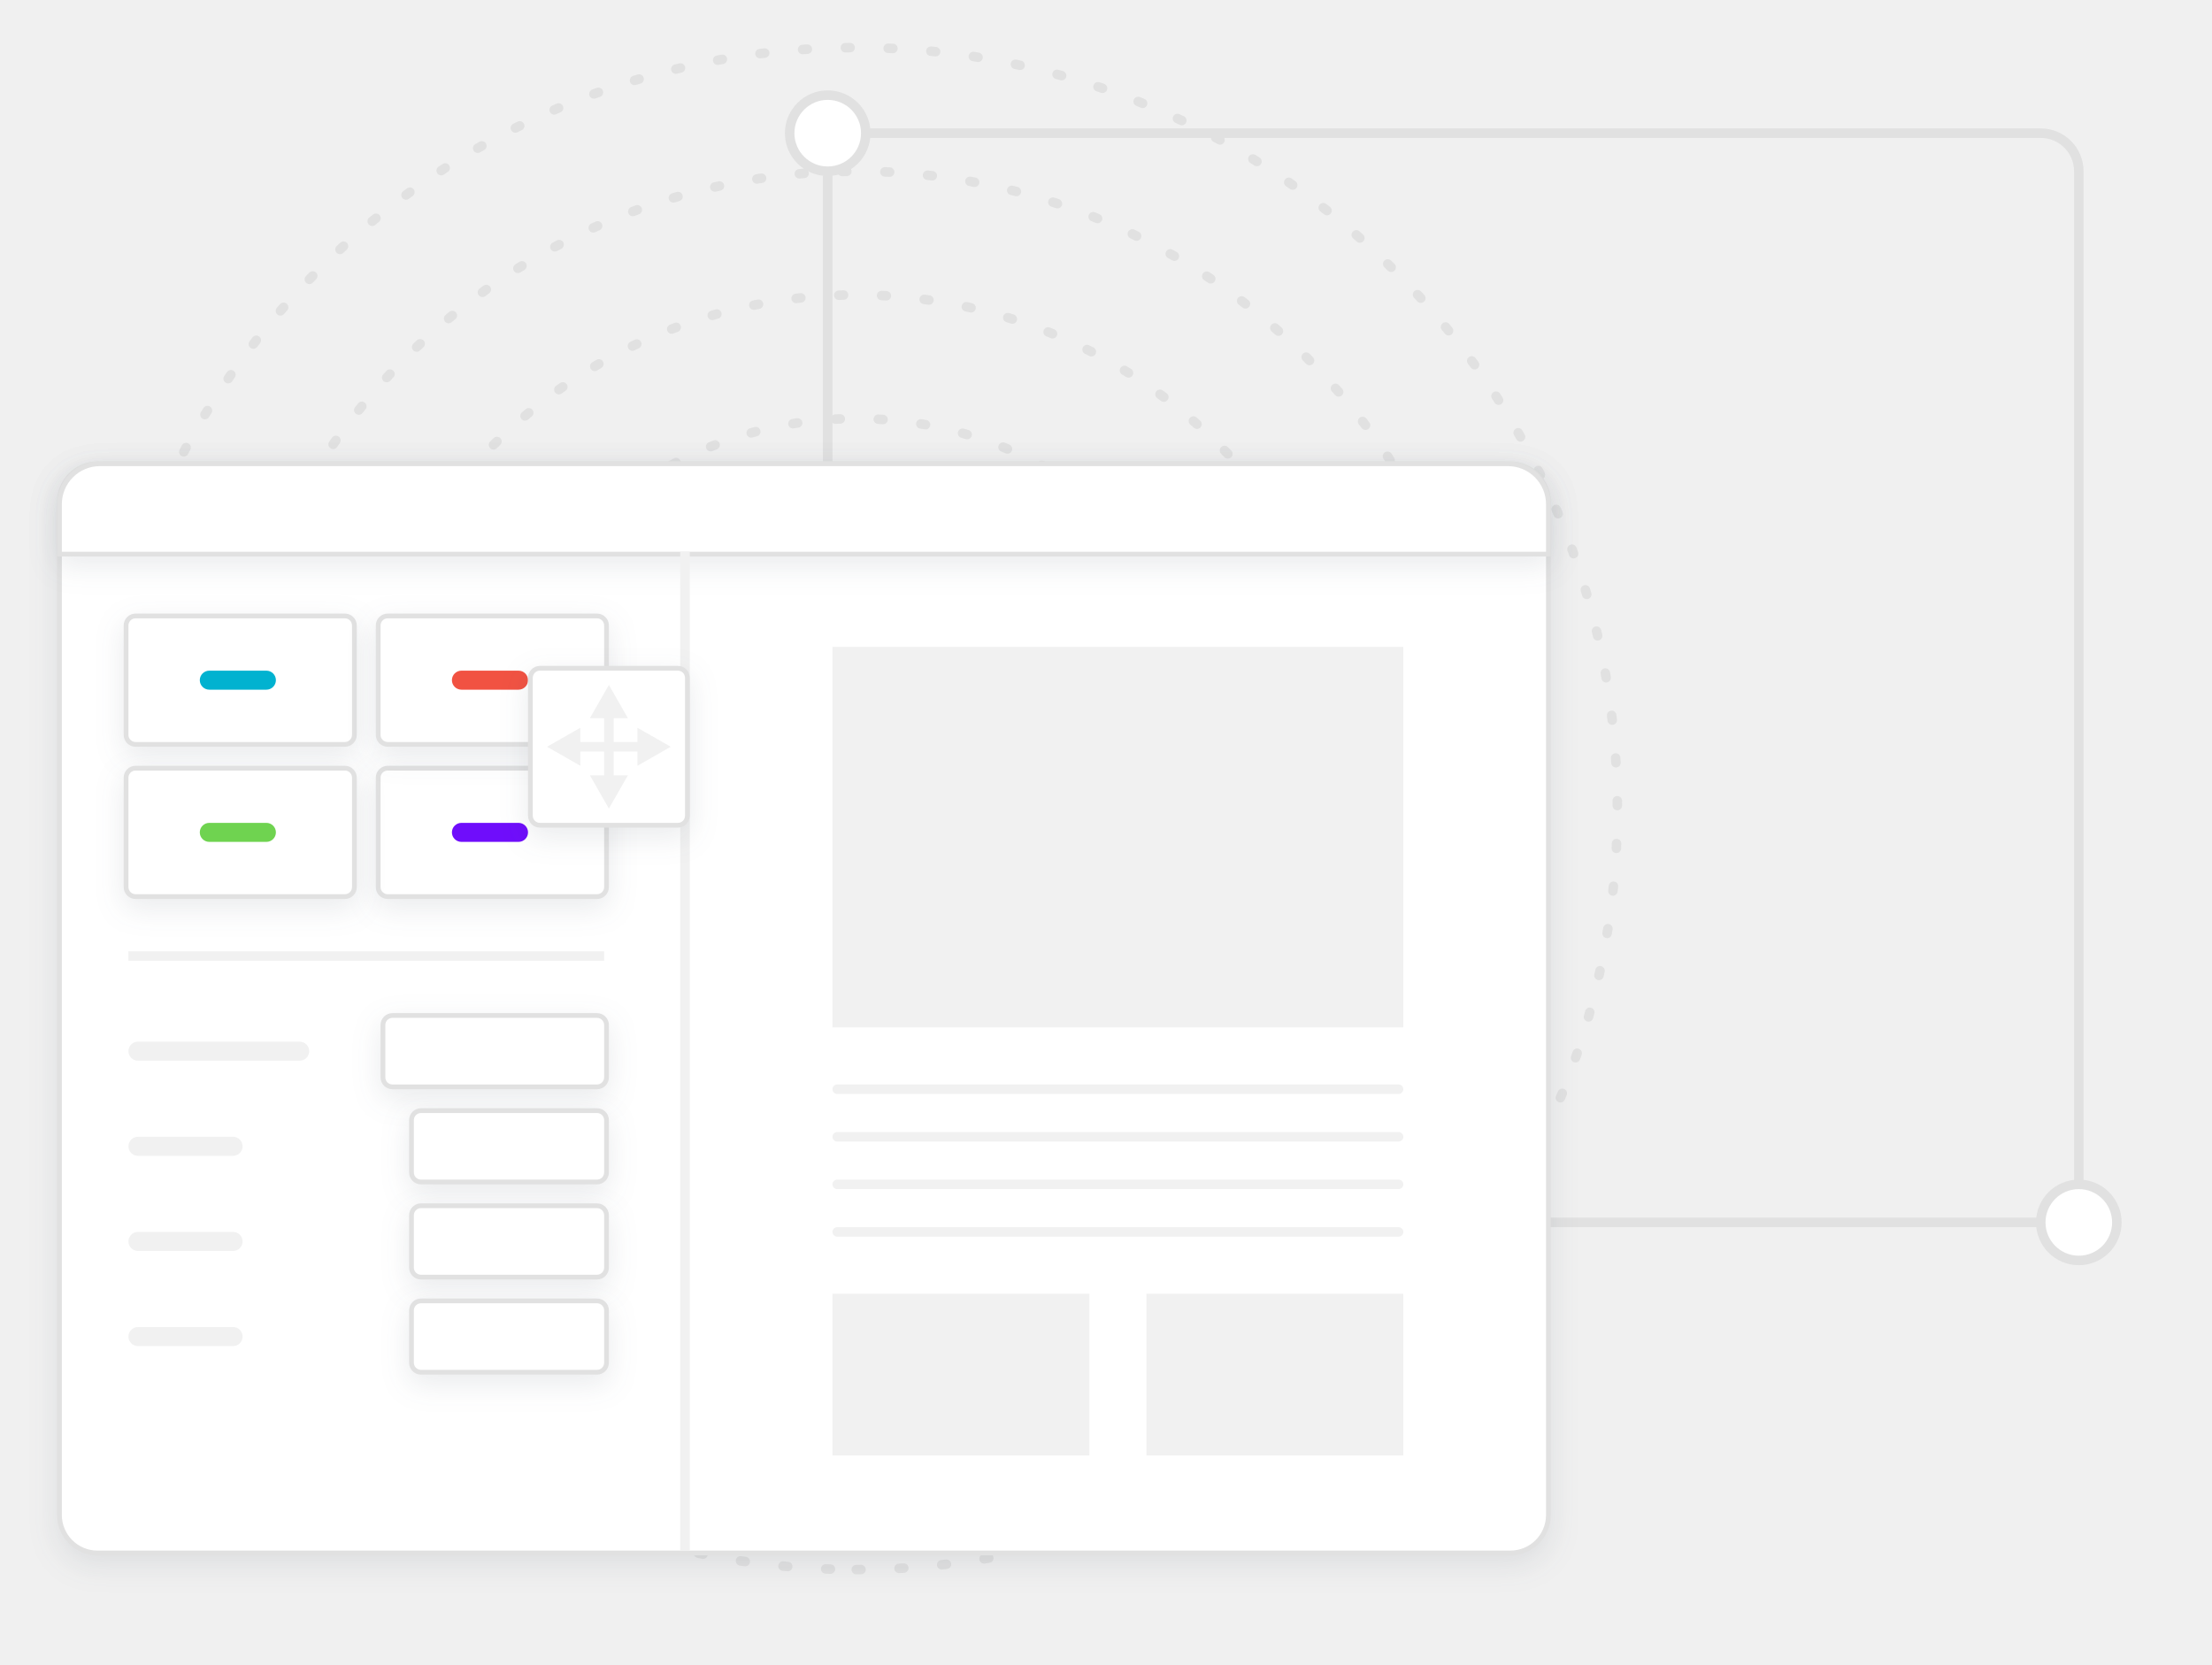
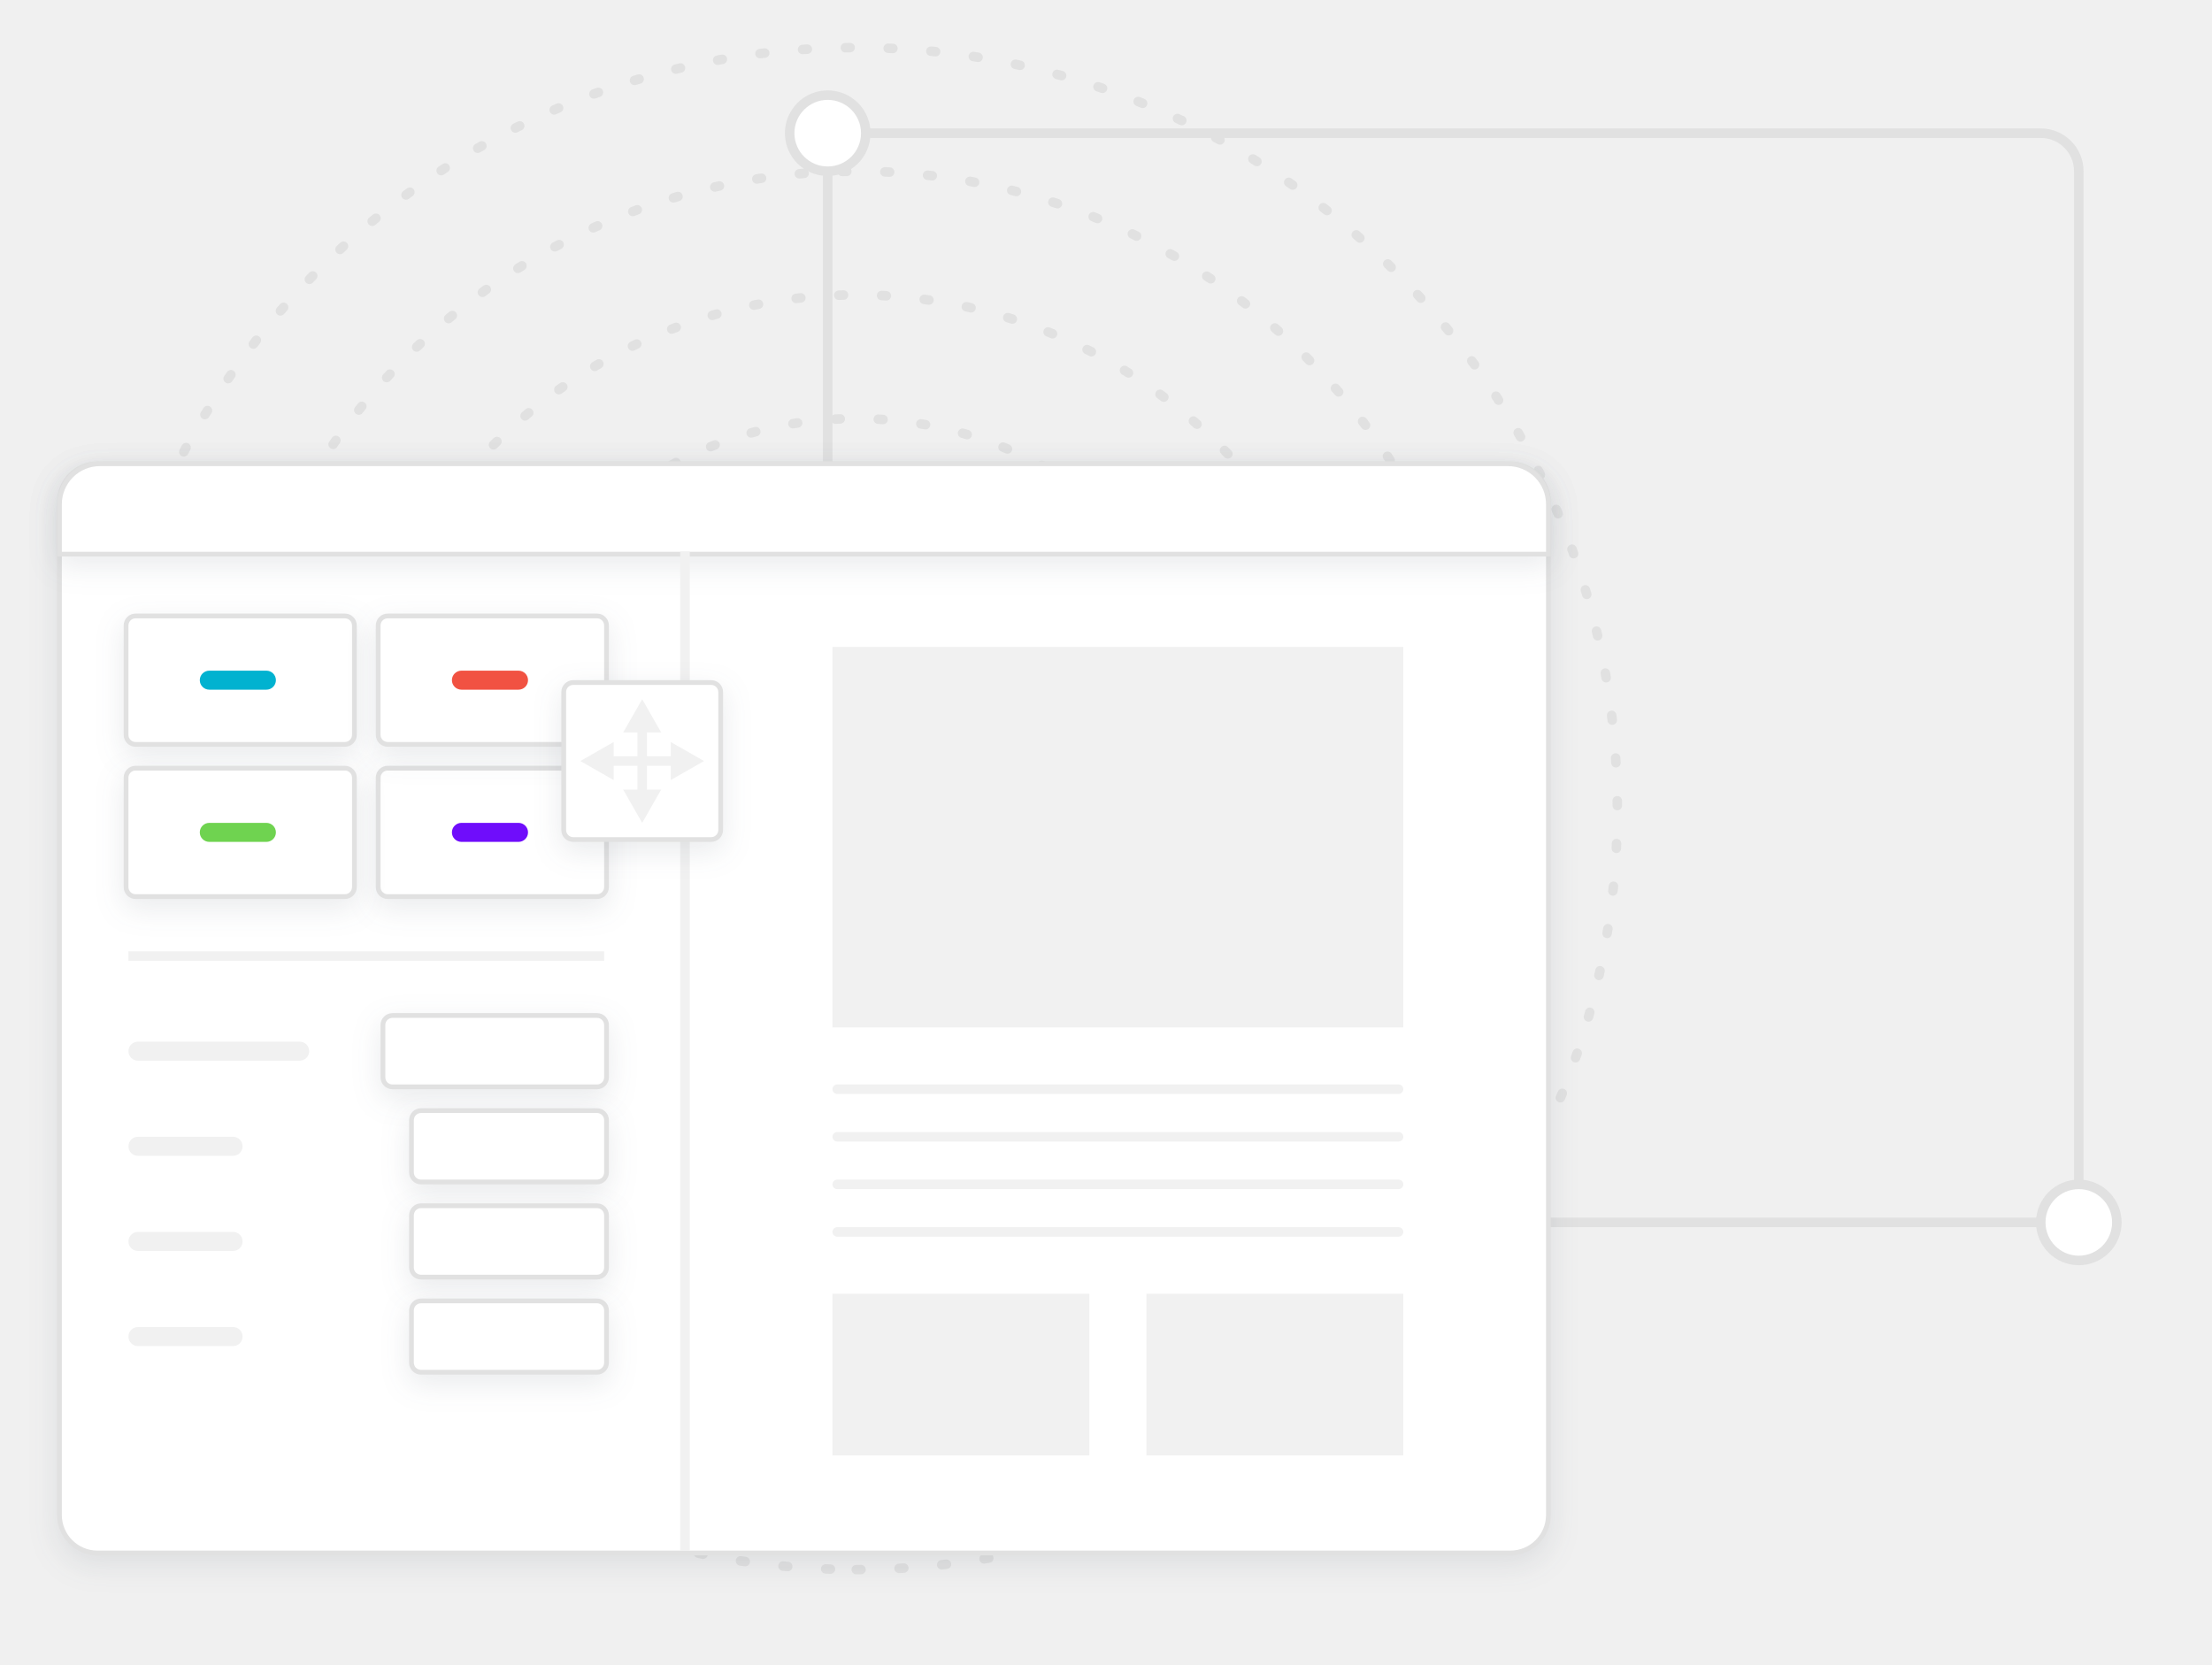
<svg xmlns="http://www.w3.org/2000/svg" xmlns:xlink="http://www.w3.org/1999/xlink" width="465" height="350" viewBox="0 0 465 350">
  <defs>
    <rect id="b" width="312" height="228" x="0" y="0" rx="8" />
    <filter id="a" width="107.1%" height="109.6%" x="-3.5%" y="-3.9%" filterUnits="objectBoundingBox">
      <feMorphology in="SourceAlpha" operator="dilate" radius="1" result="shadowSpreadOuter1" />
      <feOffset dy="2" in="shadowSpreadOuter1" result="shadowOffsetOuter1" />
      <feGaussianBlur in="shadowOffsetOuter1" result="shadowBlurOuter1" stdDeviation="3" />
      <feComposite in="shadowBlurOuter1" in2="SourceAlpha" operator="out" result="shadowBlurOuter1" />
      <feColorMatrix in="shadowBlurOuter1" values="0 0 0 0 0.208 0 0 0 0 0.259 0 0 0 0 0.329 0 0 0 0.101 0" />
    </filter>
    <path id="d" d="M8 0h296a8 8 0 0 1 8 8v10H0V8a8 8 0 0 1 8-8z" />
    <filter id="c" width="107.1%" height="222.2%" x="-3.5%" y="-50%" filterUnits="objectBoundingBox">
      <feMorphology in="SourceAlpha" operator="dilate" radius="1" result="shadowSpreadOuter1" />
      <feOffset dy="2" in="shadowSpreadOuter1" result="shadowOffsetOuter1" />
      <feGaussianBlur in="shadowOffsetOuter1" result="shadowBlurOuter1" stdDeviation="3" />
      <feComposite in="shadowBlurOuter1" in2="SourceAlpha" operator="out" result="shadowBlurOuter1" />
      <feColorMatrix in="shadowBlurOuter1" values="0 0 0 0 0.208 0 0 0 0 0.259 0 0 0 0 0.329 0 0 0 0.101 0" />
    </filter>
    <rect id="f" width="46" height="14" x="54" y="0" rx="2" />
    <filter id="e" width="147.8%" height="257.1%" x="-23.9%" y="-64.3%" filterUnits="objectBoundingBox">
      <feMorphology in="SourceAlpha" operator="dilate" radius="1" result="shadowSpreadOuter1" />
      <feOffset dy="2" in="shadowSpreadOuter1" result="shadowOffsetOuter1" />
      <feGaussianBlur in="shadowOffsetOuter1" result="shadowBlurOuter1" stdDeviation="3" />
      <feComposite in="shadowBlurOuter1" in2="SourceAlpha" operator="out" result="shadowBlurOuter1" />
      <feColorMatrix in="shadowBlurOuter1" values="0 0 0 0 0.208 0 0 0 0 0.259 0 0 0 0 0.329 0 0 0 0.101 0" />
    </filter>
    <rect id="h" width="40" height="14" x="60" y="0" rx="2" />
    <filter id="g" width="155%" height="257.1%" x="-27.5%" y="-64.3%" filterUnits="objectBoundingBox">
      <feMorphology in="SourceAlpha" operator="dilate" radius="1" result="shadowSpreadOuter1" />
      <feOffset dy="2" in="shadowSpreadOuter1" result="shadowOffsetOuter1" />
      <feGaussianBlur in="shadowOffsetOuter1" result="shadowBlurOuter1" stdDeviation="3" />
      <feComposite in="shadowBlurOuter1" in2="SourceAlpha" operator="out" result="shadowBlurOuter1" />
      <feColorMatrix in="shadowBlurOuter1" values="0 0 0 0 0.208 0 0 0 0 0.259 0 0 0 0 0.329 0 0 0 0.101 0" />
    </filter>
    <rect id="j" width="40" height="14" x="60" y="0" rx="2" />
    <filter id="i" width="155%" height="257.1%" x="-27.5%" y="-64.3%" filterUnits="objectBoundingBox">
      <feMorphology in="SourceAlpha" operator="dilate" radius="1" result="shadowSpreadOuter1" />
      <feOffset dy="2" in="shadowSpreadOuter1" result="shadowOffsetOuter1" />
      <feGaussianBlur in="shadowOffsetOuter1" result="shadowBlurOuter1" stdDeviation="3" />
      <feComposite in="shadowBlurOuter1" in2="SourceAlpha" operator="out" result="shadowBlurOuter1" />
      <feColorMatrix in="shadowBlurOuter1" values="0 0 0 0 0.208 0 0 0 0 0.259 0 0 0 0 0.329 0 0 0 0.101 0" />
    </filter>
    <rect id="l" width="40" height="14" x="60" y="0" rx="2" />
    <filter id="k" width="155%" height="257.1%" x="-27.5%" y="-64.3%" filterUnits="objectBoundingBox">
      <feMorphology in="SourceAlpha" operator="dilate" radius="1" result="shadowSpreadOuter1" />
      <feOffset dy="2" in="shadowSpreadOuter1" result="shadowOffsetOuter1" />
      <feGaussianBlur in="shadowOffsetOuter1" result="shadowBlurOuter1" stdDeviation="3" />
      <feComposite in="shadowBlurOuter1" in2="SourceAlpha" operator="out" result="shadowBlurOuter1" />
      <feColorMatrix in="shadowBlurOuter1" values="0 0 0 0 0.208 0 0 0 0 0.259 0 0 0 0 0.329 0 0 0 0.101 0" />
    </filter>
    <rect id="n" width="47" height="26" x="0" y="0" rx="2" />
    <filter id="m" width="146.8%" height="184.6%" x="-23.4%" y="-34.6%" filterUnits="objectBoundingBox">
      <feMorphology in="SourceAlpha" operator="dilate" radius="1" result="shadowSpreadOuter1" />
      <feOffset dy="2" in="shadowSpreadOuter1" result="shadowOffsetOuter1" />
      <feGaussianBlur in="shadowOffsetOuter1" result="shadowBlurOuter1" stdDeviation="3" />
      <feComposite in="shadowBlurOuter1" in2="SourceAlpha" operator="out" result="shadowBlurOuter1" />
      <feColorMatrix in="shadowBlurOuter1" values="0 0 0 0 0.208 0 0 0 0 0.259 0 0 0 0 0.329 0 0 0 0.101 0" />
    </filter>
    <rect id="p" width="47" height="26" x="0" y="0" rx="2" />
    <filter id="o" width="146.8%" height="184.6%" x="-23.4%" y="-34.6%" filterUnits="objectBoundingBox">
      <feMorphology in="SourceAlpha" operator="dilate" radius="1" result="shadowSpreadOuter1" />
      <feOffset dy="2" in="shadowSpreadOuter1" result="shadowOffsetOuter1" />
      <feGaussianBlur in="shadowOffsetOuter1" result="shadowBlurOuter1" stdDeviation="3" />
      <feComposite in="shadowBlurOuter1" in2="SourceAlpha" operator="out" result="shadowBlurOuter1" />
      <feColorMatrix in="shadowBlurOuter1" values="0 0 0 0 0.208 0 0 0 0 0.259 0 0 0 0 0.329 0 0 0 0.101 0" />
    </filter>
    <rect id="r" width="47" height="26" x="0" y="0" rx="2" />
    <filter id="q" width="146.8%" height="184.6%" x="-23.4%" y="-34.6%" filterUnits="objectBoundingBox">
      <feMorphology in="SourceAlpha" operator="dilate" radius="1" result="shadowSpreadOuter1" />
      <feOffset dy="2" in="shadowSpreadOuter1" result="shadowOffsetOuter1" />
      <feGaussianBlur in="shadowOffsetOuter1" result="shadowBlurOuter1" stdDeviation="3" />
      <feComposite in="shadowBlurOuter1" in2="SourceAlpha" operator="out" result="shadowBlurOuter1" />
      <feColorMatrix in="shadowBlurOuter1" values="0 0 0 0 0.208 0 0 0 0 0.259 0 0 0 0 0.329 0 0 0 0.101 0" />
    </filter>
    <rect id="t" width="47" height="26" x="0" y="0" rx="2" />
    <filter id="s" width="146.8%" height="184.6%" x="-23.4%" y="-34.6%" filterUnits="objectBoundingBox">
      <feMorphology in="SourceAlpha" operator="dilate" radius="1" result="shadowSpreadOuter1" />
      <feOffset dy="2" in="shadowSpreadOuter1" result="shadowOffsetOuter1" />
      <feGaussianBlur in="shadowOffsetOuter1" result="shadowBlurOuter1" stdDeviation="3" />
      <feComposite in="shadowBlurOuter1" in2="SourceAlpha" operator="out" result="shadowBlurOuter1" />
      <feColorMatrix in="shadowBlurOuter1" values="0 0 0 0 0.208 0 0 0 0 0.259 0 0 0 0 0.329 0 0 0 0.101 0" />
    </filter>
    <rect id="v" width="32" height="32" x="0" y="0" rx="2" />
    <filter id="u" width="168.8%" height="168.8%" x="-34.4%" y="-28.1%" filterUnits="objectBoundingBox">
      <feMorphology in="SourceAlpha" operator="dilate" radius="1" result="shadowSpreadOuter1" />
      <feOffset dy="2" in="shadowSpreadOuter1" result="shadowOffsetOuter1" />
      <feGaussianBlur in="shadowOffsetOuter1" result="shadowBlurOuter1" stdDeviation="3" />
      <feComposite in="shadowBlurOuter1" in2="SourceAlpha" operator="out" result="shadowBlurOuter1" />
      <feColorMatrix in="shadowBlurOuter1" values="0 0 0 0 0.208 0 0 0 0 0.259 0 0 0 0 0.329 0 0 0 0.101 0" />
    </filter>
  </defs>
  <g fill="none" fill-rule="evenodd">
    <g stroke="#E1E1E1" stroke-dasharray="1 8" stroke-linecap="round" stroke-linejoin="round" stroke-width="2">
      <path d="M180 330c88.366 0 160-71.634 160-160S268.366 10 180 10 20 81.634 20 170s71.634 160 160 160z" />
      <path d="M180 304c74.006 0 134-59.994 134-134S254.006 36 180 36 46 95.994 46 170s59.994 134 134 134z" />
      <path d="M180 278c59.647 0 108-48.353 108-108S239.647 62 180 62 72 110.353 72 170s48.353 108 108 108z" />
      <path d="M180 252c45.287 0 82-36.713 82-82s-36.713-82-82-82-82 36.713-82 82 36.713 82 82 82z" />
    </g>
    <rect width="263" height="229" x="174" y="28" stroke="#E1E1E1" stroke-width="2" rx="8" />
    <circle cx="174" cy="28" r="8" fill="#FFF" stroke="#E1E1E1" stroke-width="2" />
    <circle cx="437" cy="257" r="8" fill="#FFF" stroke="#E1E1E1" stroke-width="2" />
    <g transform="translate(13 98)">
      <use fill="#000" filter="url(#a)" xlink:href="#b" />
      <rect width="313" height="229" x="-.5" y="-.5" fill="#FFF" stroke="#E1E1E1" rx="8" />
      <use fill="#000" filter="url(#c)" xlink:href="#d" />
      <path fill="#FFF" stroke="#E1E1E1" d="M312.5 18.5H-.5V8a8.47 8.47 0 0 1 2.49-6.01A8.473 8.473 0 0 1 8-.5h296a8.47 8.47 0 0 1 6.01 2.49A8.473 8.473 0 0 1 312.5 8v10.5z" />
      <path fill="#F1F1F1" d="M14 102h100v2H14z" />
      <g transform="translate(14 116)">
        <use fill="#000" filter="url(#e)" xlink:href="#f" />
        <rect width="47" height="15" x="53.5" y="-.5" fill="#FFF" stroke="#E1E1E1" rx="2" />
        <rect width="38" height="4" y="5" fill="#F1F1F1" rx="2" />
      </g>
      <g transform="translate(14 136)">
        <use fill="#000" filter="url(#g)" xlink:href="#h" />
        <rect width="41" height="15" x="59.5" y="-.5" fill="#FFF" stroke="#E1E1E1" rx="2" />
        <rect width="24" height="4" y="5" fill="#F1F1F1" rx="2" />
      </g>
      <g transform="translate(14 156)">
        <use fill="#000" filter="url(#i)" xlink:href="#j" />
        <rect width="41" height="15" x="59.5" y="-.5" fill="#FFF" stroke="#E1E1E1" rx="2" />
        <rect width="24" height="4" y="5" fill="#F1F1F1" rx="2" />
      </g>
      <g transform="translate(14 176)">
        <use fill="#000" filter="url(#k)" xlink:href="#l" />
        <rect width="41" height="15" x="59.5" y="-.5" fill="#FFF" stroke="#E1E1E1" rx="2" />
        <rect width="24" height="4" y="5" fill="#F1F1F1" rx="2" />
      </g>
      <path fill="#F1F1F1" d="M130 18h2v210h-2z" />
      <g transform="translate(14 32)">
        <use fill="#000" filter="url(#m)" xlink:href="#n" />
        <rect width="48" height="27" x="-.5" y="-.5" fill="#FFF" stroke="#E1E1E1" rx="2" />
        <rect width="16" height="4" x="15" y="11" fill="#01B2D0" rx="2" />
      </g>
      <g transform="translate(67 64)">
        <use fill="#000" filter="url(#o)" xlink:href="#p" />
        <rect width="48" height="27" x="-.5" y="-.5" fill="#FFF" stroke="#E1E1E1" rx="2" />
        <rect width="16" height="4" x="15" y="11" fill="#6F0DFB" rx="2" />
      </g>
      <g transform="translate(67 32)">
        <use fill="#000" filter="url(#q)" xlink:href="#r" />
        <rect width="48" height="27" x="-.5" y="-.5" fill="#FFF" stroke="#E1E1E1" rx="2" />
        <rect width="16" height="4" x="15" y="11" fill="#F15242" rx="2" />
      </g>
      <g transform="translate(14 64)">
        <use fill="#000" filter="url(#s)" xlink:href="#t" />
        <rect width="48" height="27" x="-.5" y="-.5" fill="#FFF" stroke="#E1E1E1" rx="2" />
        <rect width="16" height="4" x="15" y="11" fill="#6FD350" rx="2" />
      </g>
      <g fill="#F1F1F1" transform="translate(162 38)">
        <path d="M0 0h120v80H0zm0 136h54v34H0zm66 0h54v34H66z" />
        <rect width="120" height="2" y="102" rx="1" />
        <rect width="120" height="2" y="92" rx="1" />
        <rect width="120" height="2" y="112" rx="1" />
        <rect width="120" height="2" y="122" rx="1" />
      </g>
    </g>
-     <g transform="translate(112 141)">
+     <g transform="translate(119 144)">
      <use fill="#000" filter="url(#u)" xlink:href="#v" />
      <rect width="33" height="33" x="-.5" y="-.5" fill="#FFF" stroke="#E1E1E1" rx="2" />
      <g fill="#F1F1F1">
        <path d="M15 10h2v14h-2zm1-7l4 7h-8z" />
        <path d="M16 29l4-7h-8z" />
      </g>
      <g fill="#F1F1F1">
        <path d="M22 15v2H8v-2zm7 1l-7 4v-8z" />
        <path d="M3 16l7 4v-8z" />
      </g>
    </g>
  </g>
</svg>
